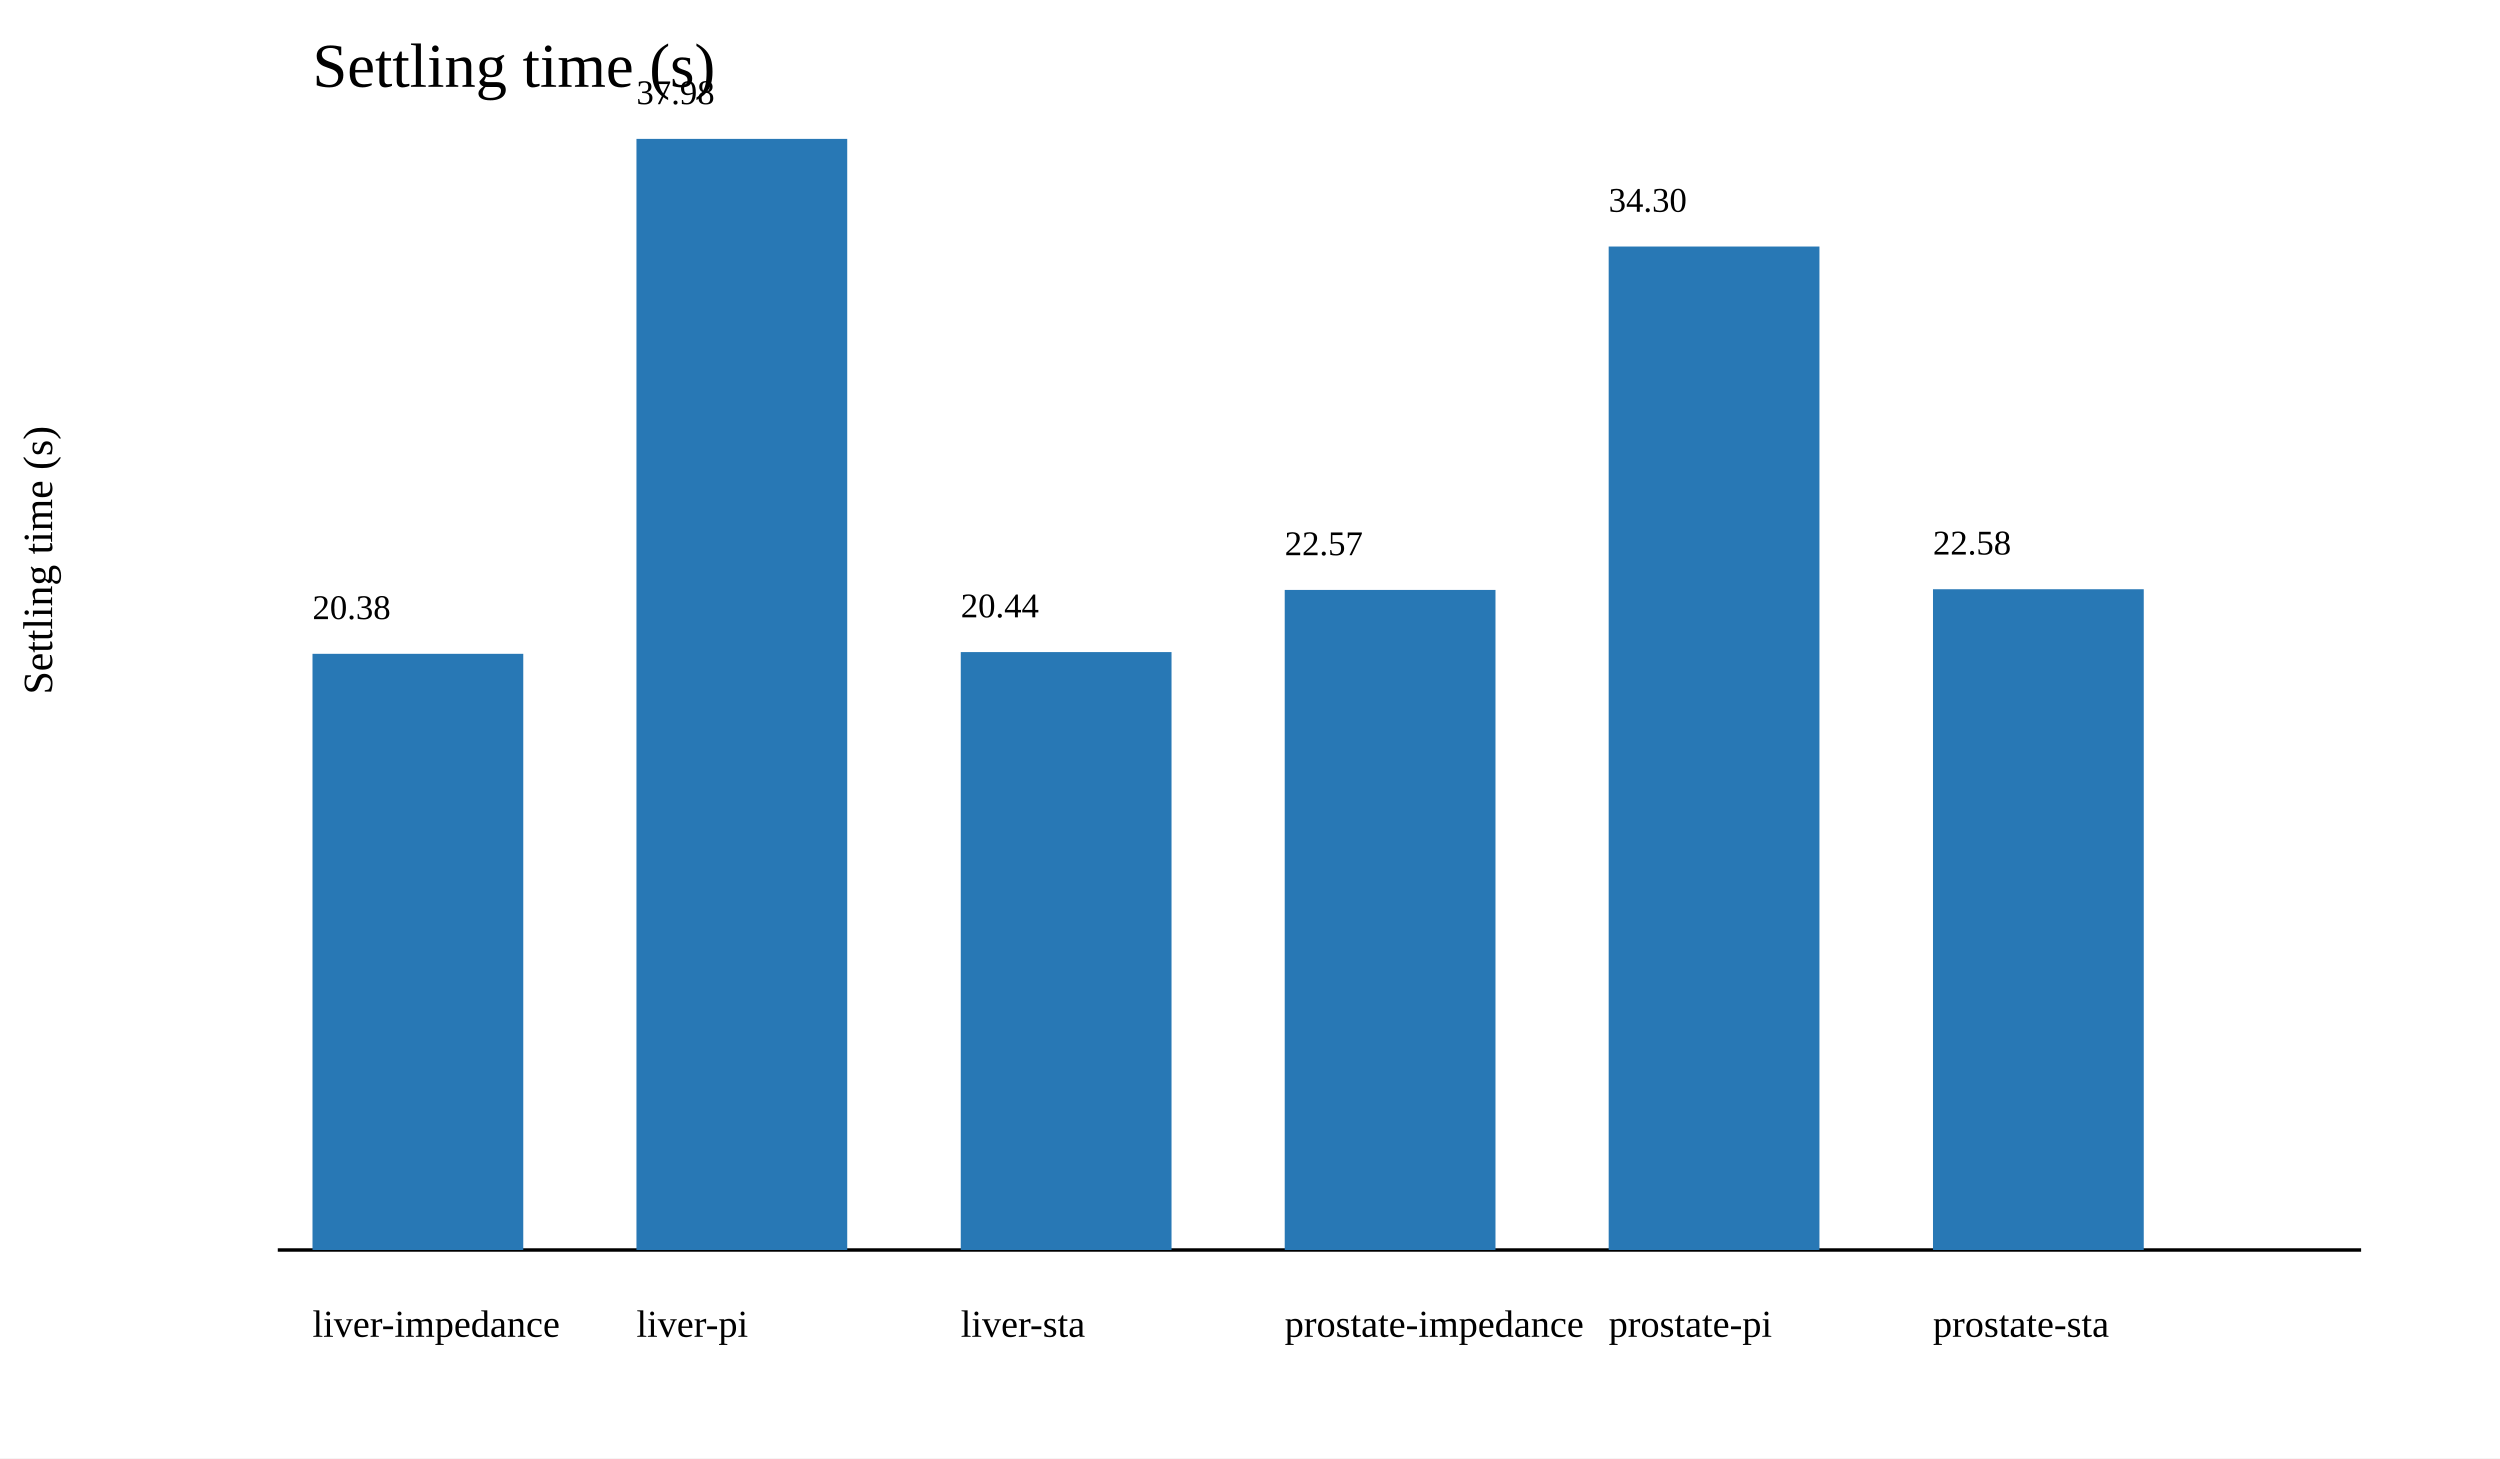
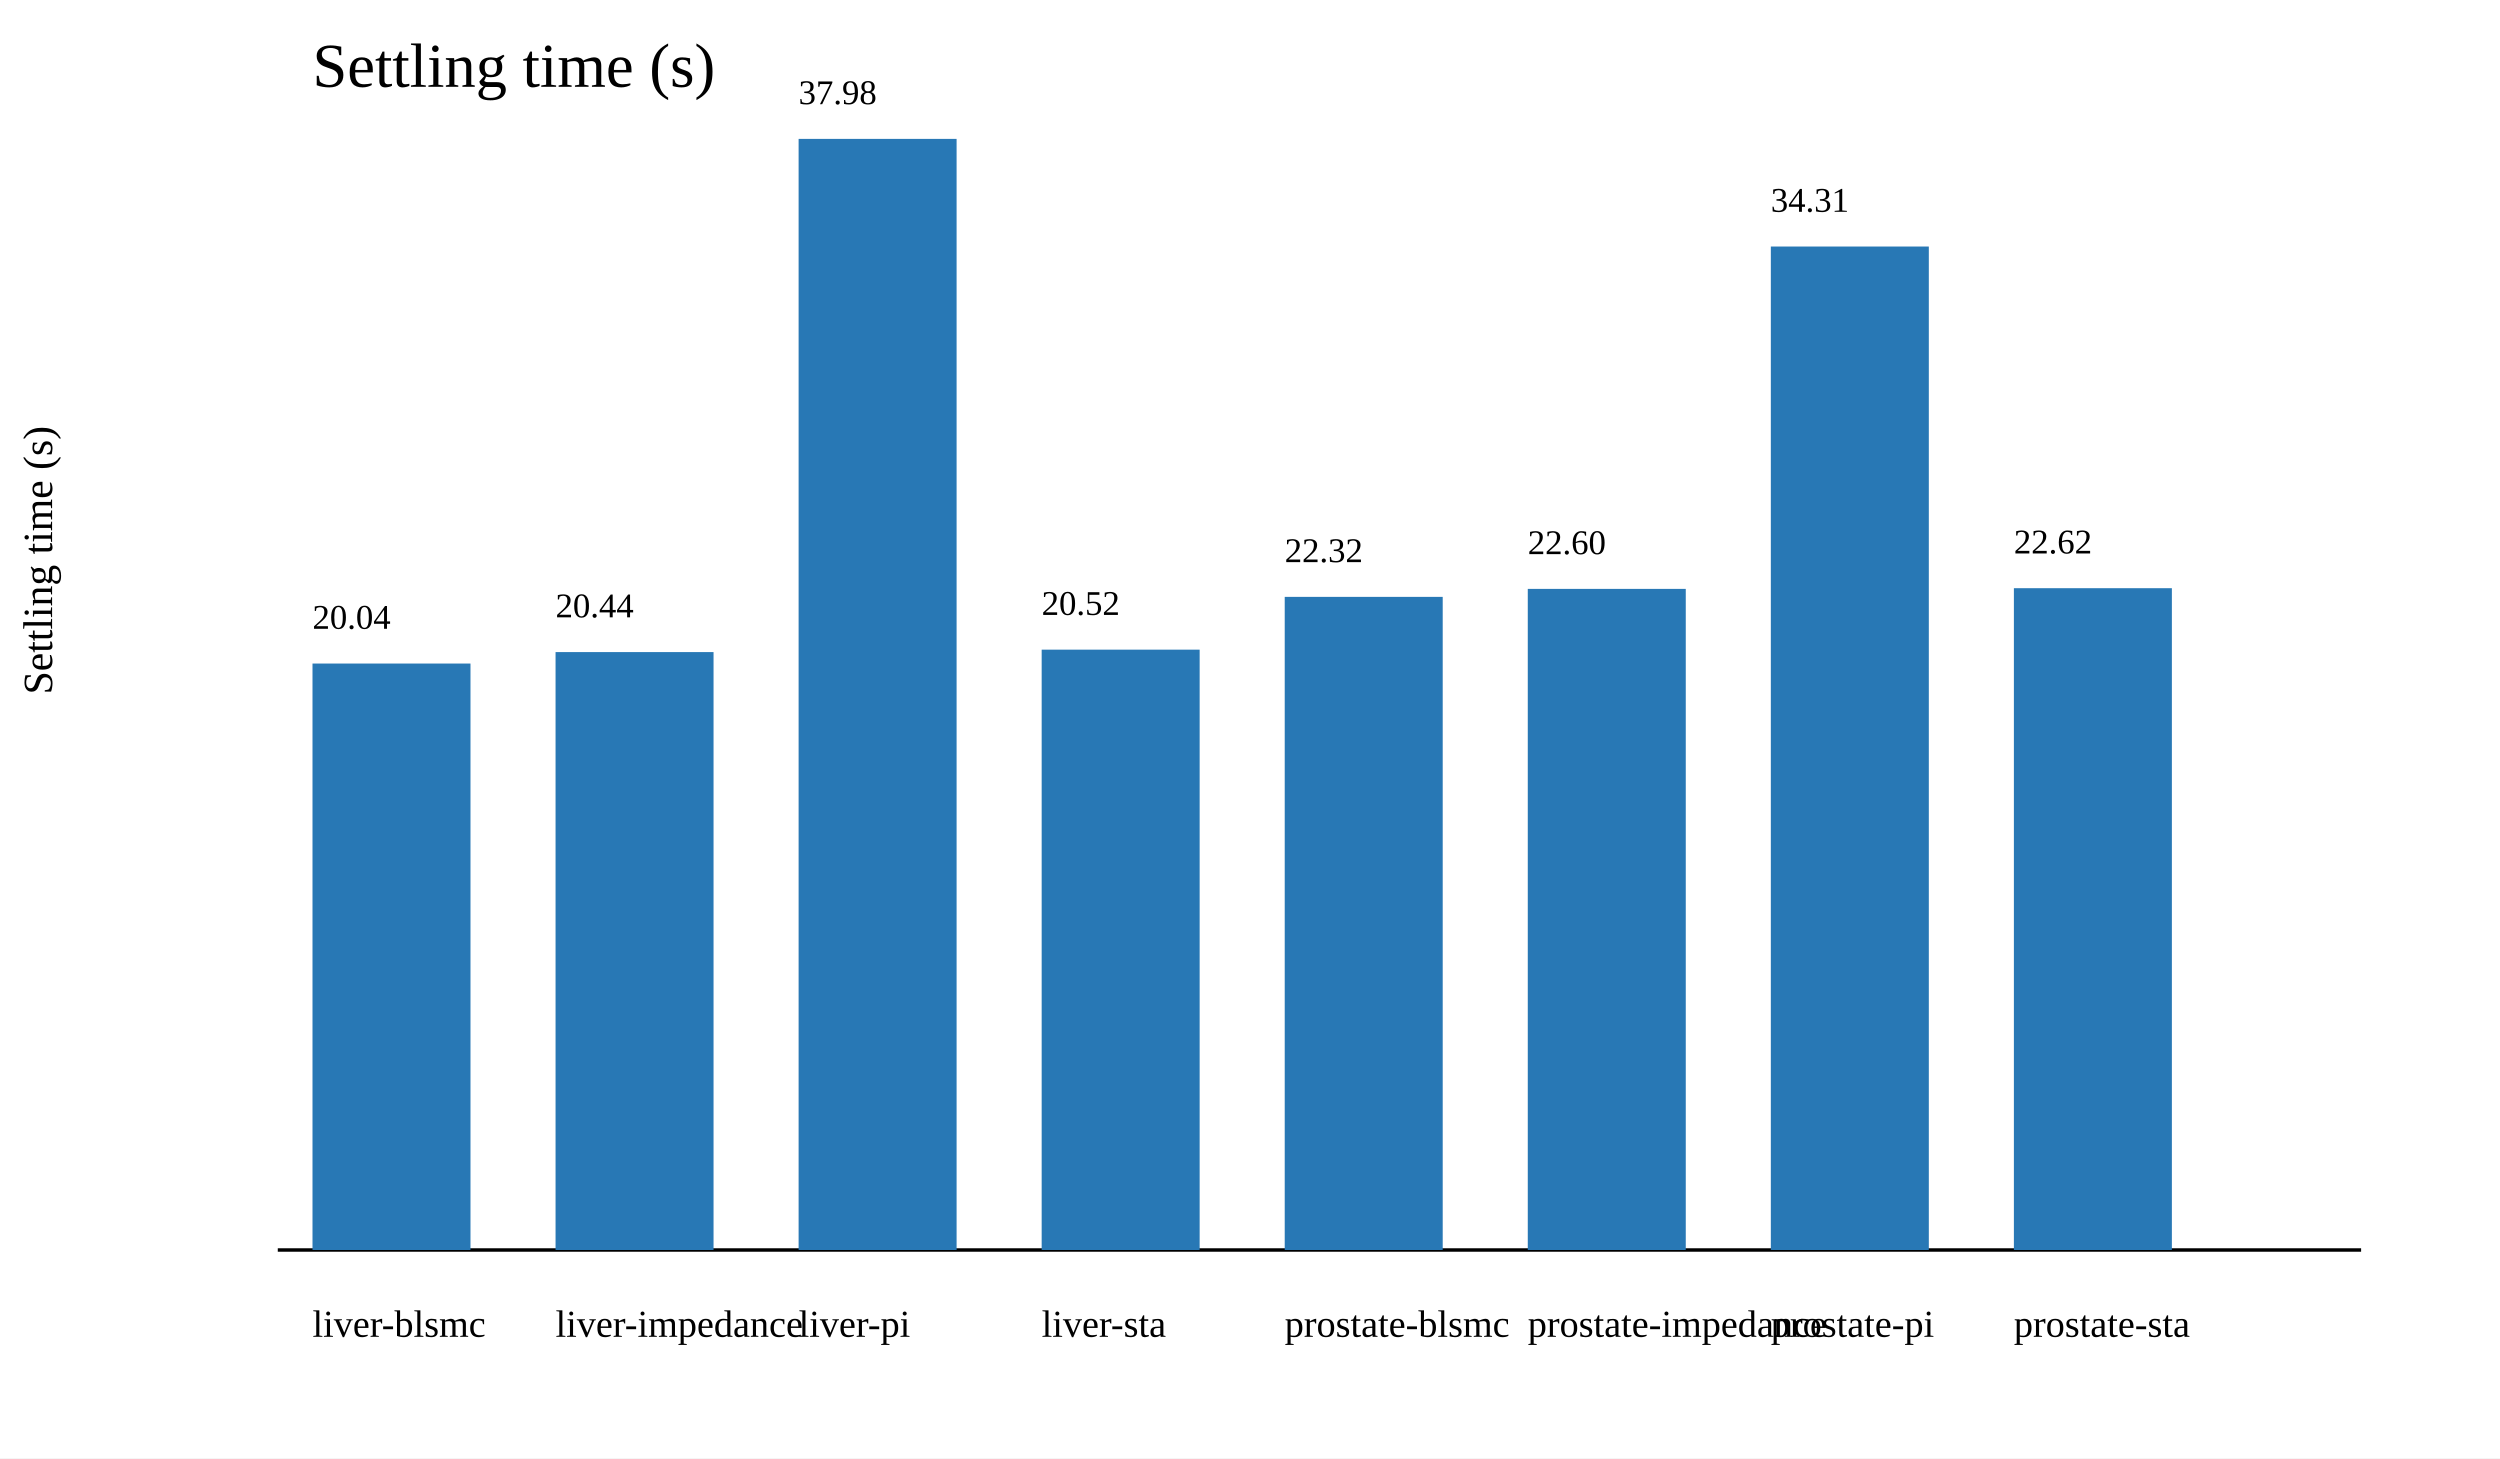
<svg xmlns="http://www.w3.org/2000/svg" width="720" height="420">
  <rect width="100%" height="100%" fill="white" />
  <text x="90" y="25" font-size="18">Settling time (s)</text>
  <line x1="80" y1="360" x2="680" y2="360" stroke="black" />
-   <rect x="90.0" y="188.3" width="60.7" height="171.7" fill="#2878b5" />
-   <text x="90.0" y="385" font-size="11">liver-impedance</text>
-   <text x="90.0" y="178.3" font-size="10">20.38</text>
-   <rect x="183.3" y="40.0" width="60.7" height="320.0" fill="#2878b5" />
-   <text x="183.3" y="385" font-size="11">liver-pi</text>
-   <text x="183.3" y="30.0" font-size="10">37.98</text>
-   <rect x="276.7" y="187.8" width="60.7" height="172.2" fill="#2878b5" />
-   <text x="276.7" y="385" font-size="11">liver-sta</text>
-   <text x="276.7" y="177.8" font-size="10">20.44</text>
-   <rect x="370.0" y="169.9" width="60.7" height="190.1" fill="#2878b5" />
-   <text x="370.0" y="385" font-size="11">prostate-impedance</text>
-   <text x="370.0" y="159.9" font-size="10">22.57</text>
-   <rect x="463.3" y="71.0" width="60.7" height="289.0" fill="#2878b5" />
-   <text x="463.3" y="385" font-size="11">prostate-pi</text>
-   <text x="463.3" y="61.0" font-size="10">34.30</text>
-   <rect x="556.7" y="169.7" width="60.7" height="190.3" fill="#2878b5" />
-   <text x="556.7" y="385" font-size="11">prostate-sta</text>
-   <text x="556.7" y="159.7" font-size="10">22.58</text>
+   <rect x="90.0" y="191.1" width="45.5" height="168.9" fill="#2878b5" />
+   <text x="90.0" y="385" font-size="11">liver-blsmc</text>
+   <text x="90.0" y="181.1" font-size="10">20.04</text>
+   <rect x="160.0" y="187.8" width="45.5" height="172.2" fill="#2878b5" />
+   <text x="160.0" y="385" font-size="11">liver-impedance</text>
+   <text x="160.0" y="177.8" font-size="10">20.44</text>
+   <rect x="230.0" y="40.0" width="45.5" height="320.0" fill="#2878b5" />
+   <text x="230.0" y="385" font-size="11">liver-pi</text>
+   <text x="230.0" y="30.0" font-size="10">37.98</text>
+   <rect x="300.0" y="187.1" width="45.5" height="172.9" fill="#2878b5" />
+   <text x="300.0" y="385" font-size="11">liver-sta</text>
+   <text x="300.0" y="177.1" font-size="10">20.52</text>
+   <rect x="370.0" y="171.9" width="45.5" height="188.1" fill="#2878b5" />
+   <text x="370.0" y="385" font-size="11">prostate-blsmc</text>
+   <text x="370.0" y="161.9" font-size="10">22.32</text>
+   <rect x="440.0" y="169.6" width="45.5" height="190.4" fill="#2878b5" />
+   <text x="440.0" y="385" font-size="11">prostate-impedance</text>
+   <text x="440.0" y="159.6" font-size="10">22.60</text>
+   <rect x="510.0" y="71.0" width="45.5" height="289.0" fill="#2878b5" />
+   <text x="510.0" y="385" font-size="11">prostate-pi</text>
+   <text x="510.0" y="61.0" font-size="10">34.31</text>
+   <rect x="580.0" y="169.4" width="45.5" height="190.6" fill="#2878b5" />
+   <text x="580.0" y="385" font-size="11">prostate-sta</text>
+   <text x="580.0" y="159.4" font-size="10">22.62</text>
  <text x="15" y="200" transform="rotate(-90 15 200)" font-size="12">Settling time (s)</text>
</svg>
